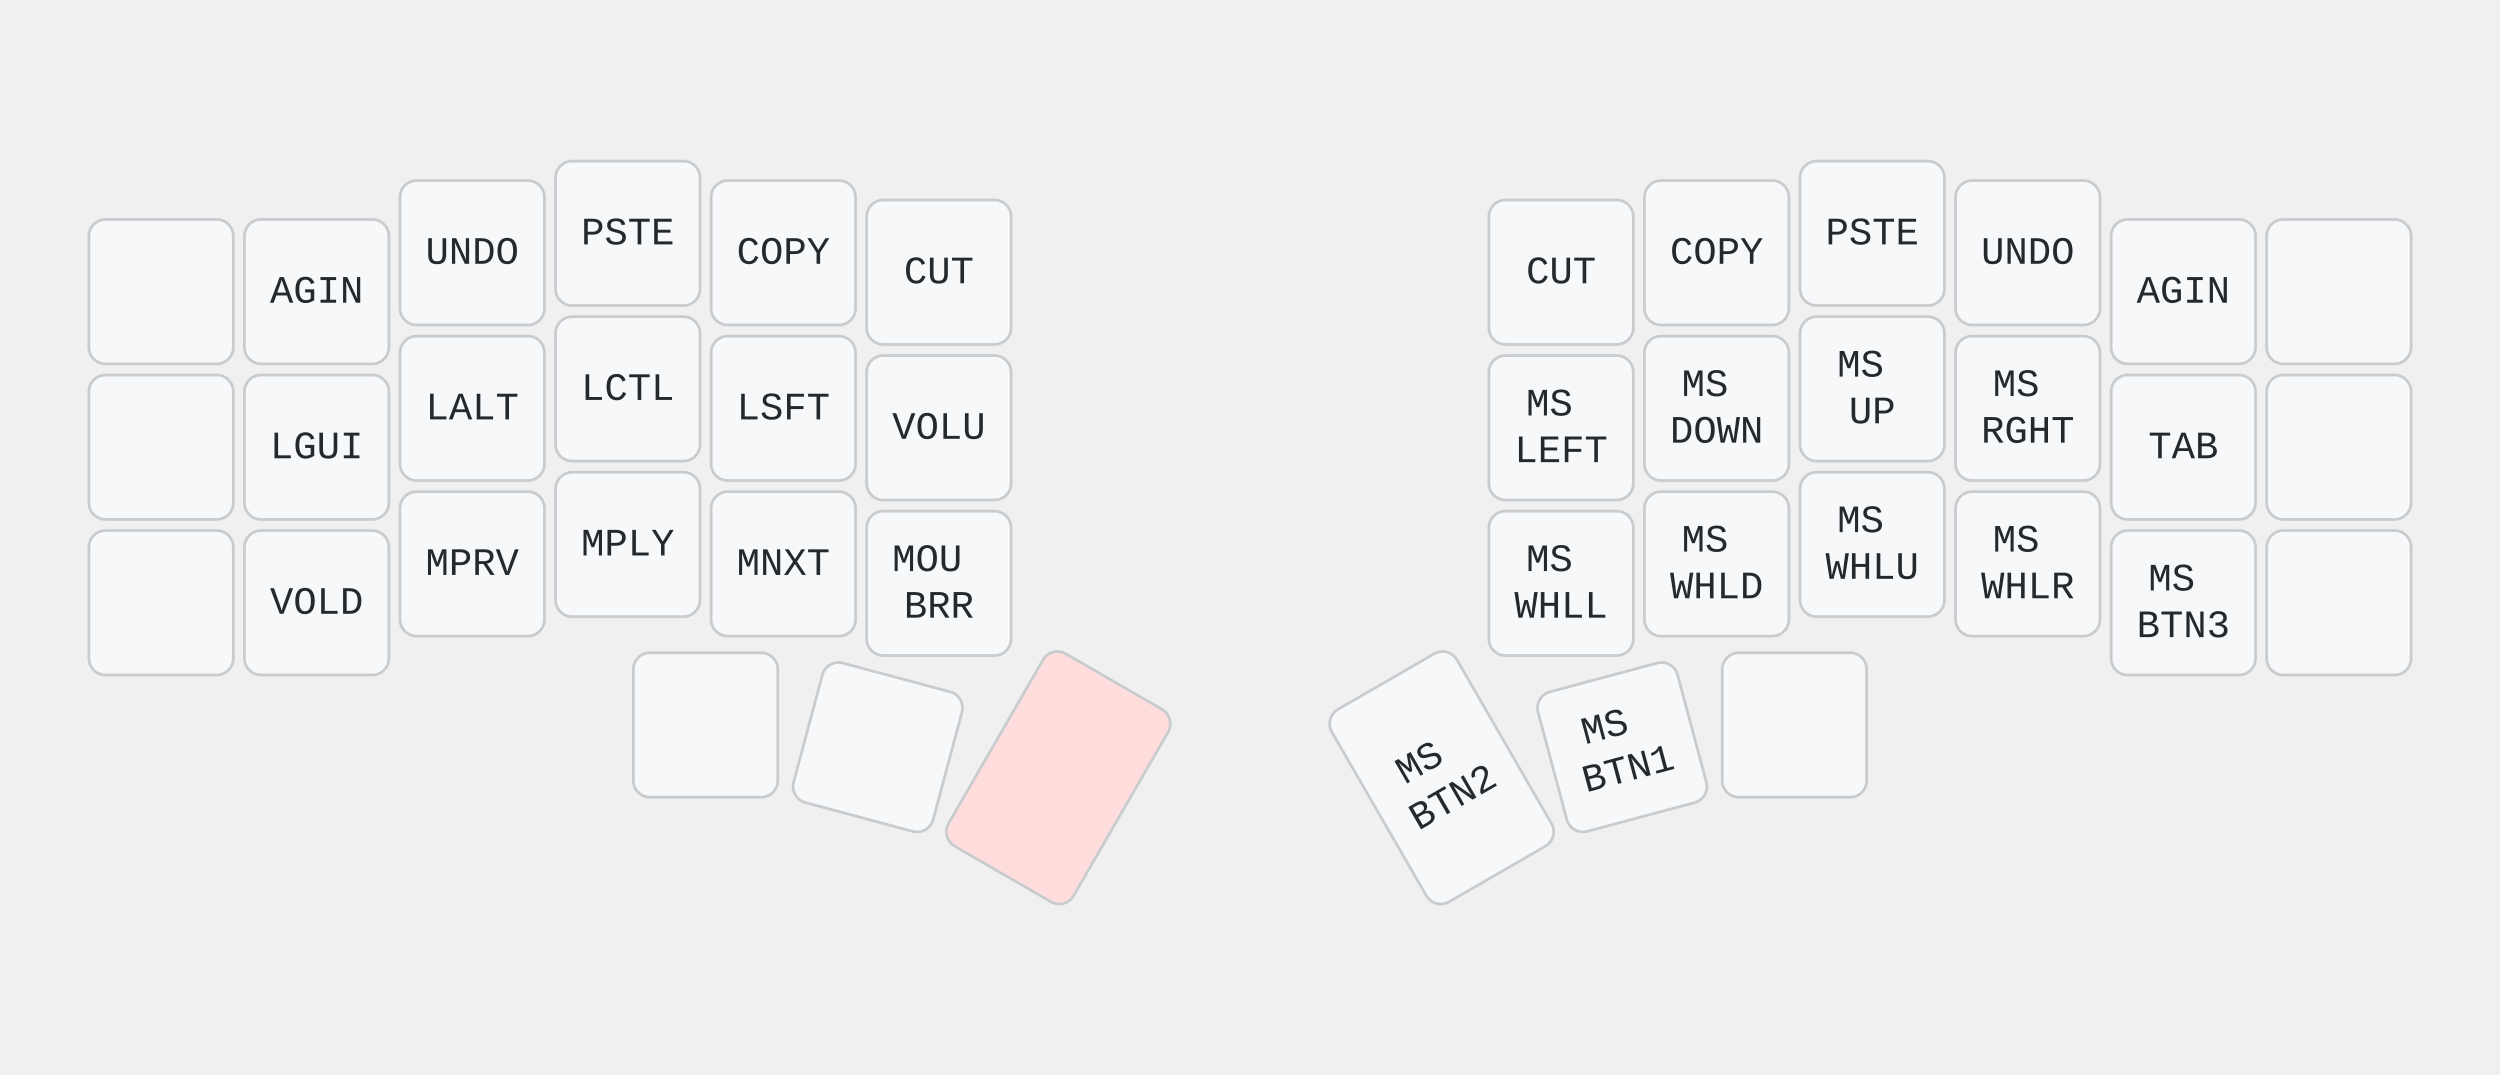
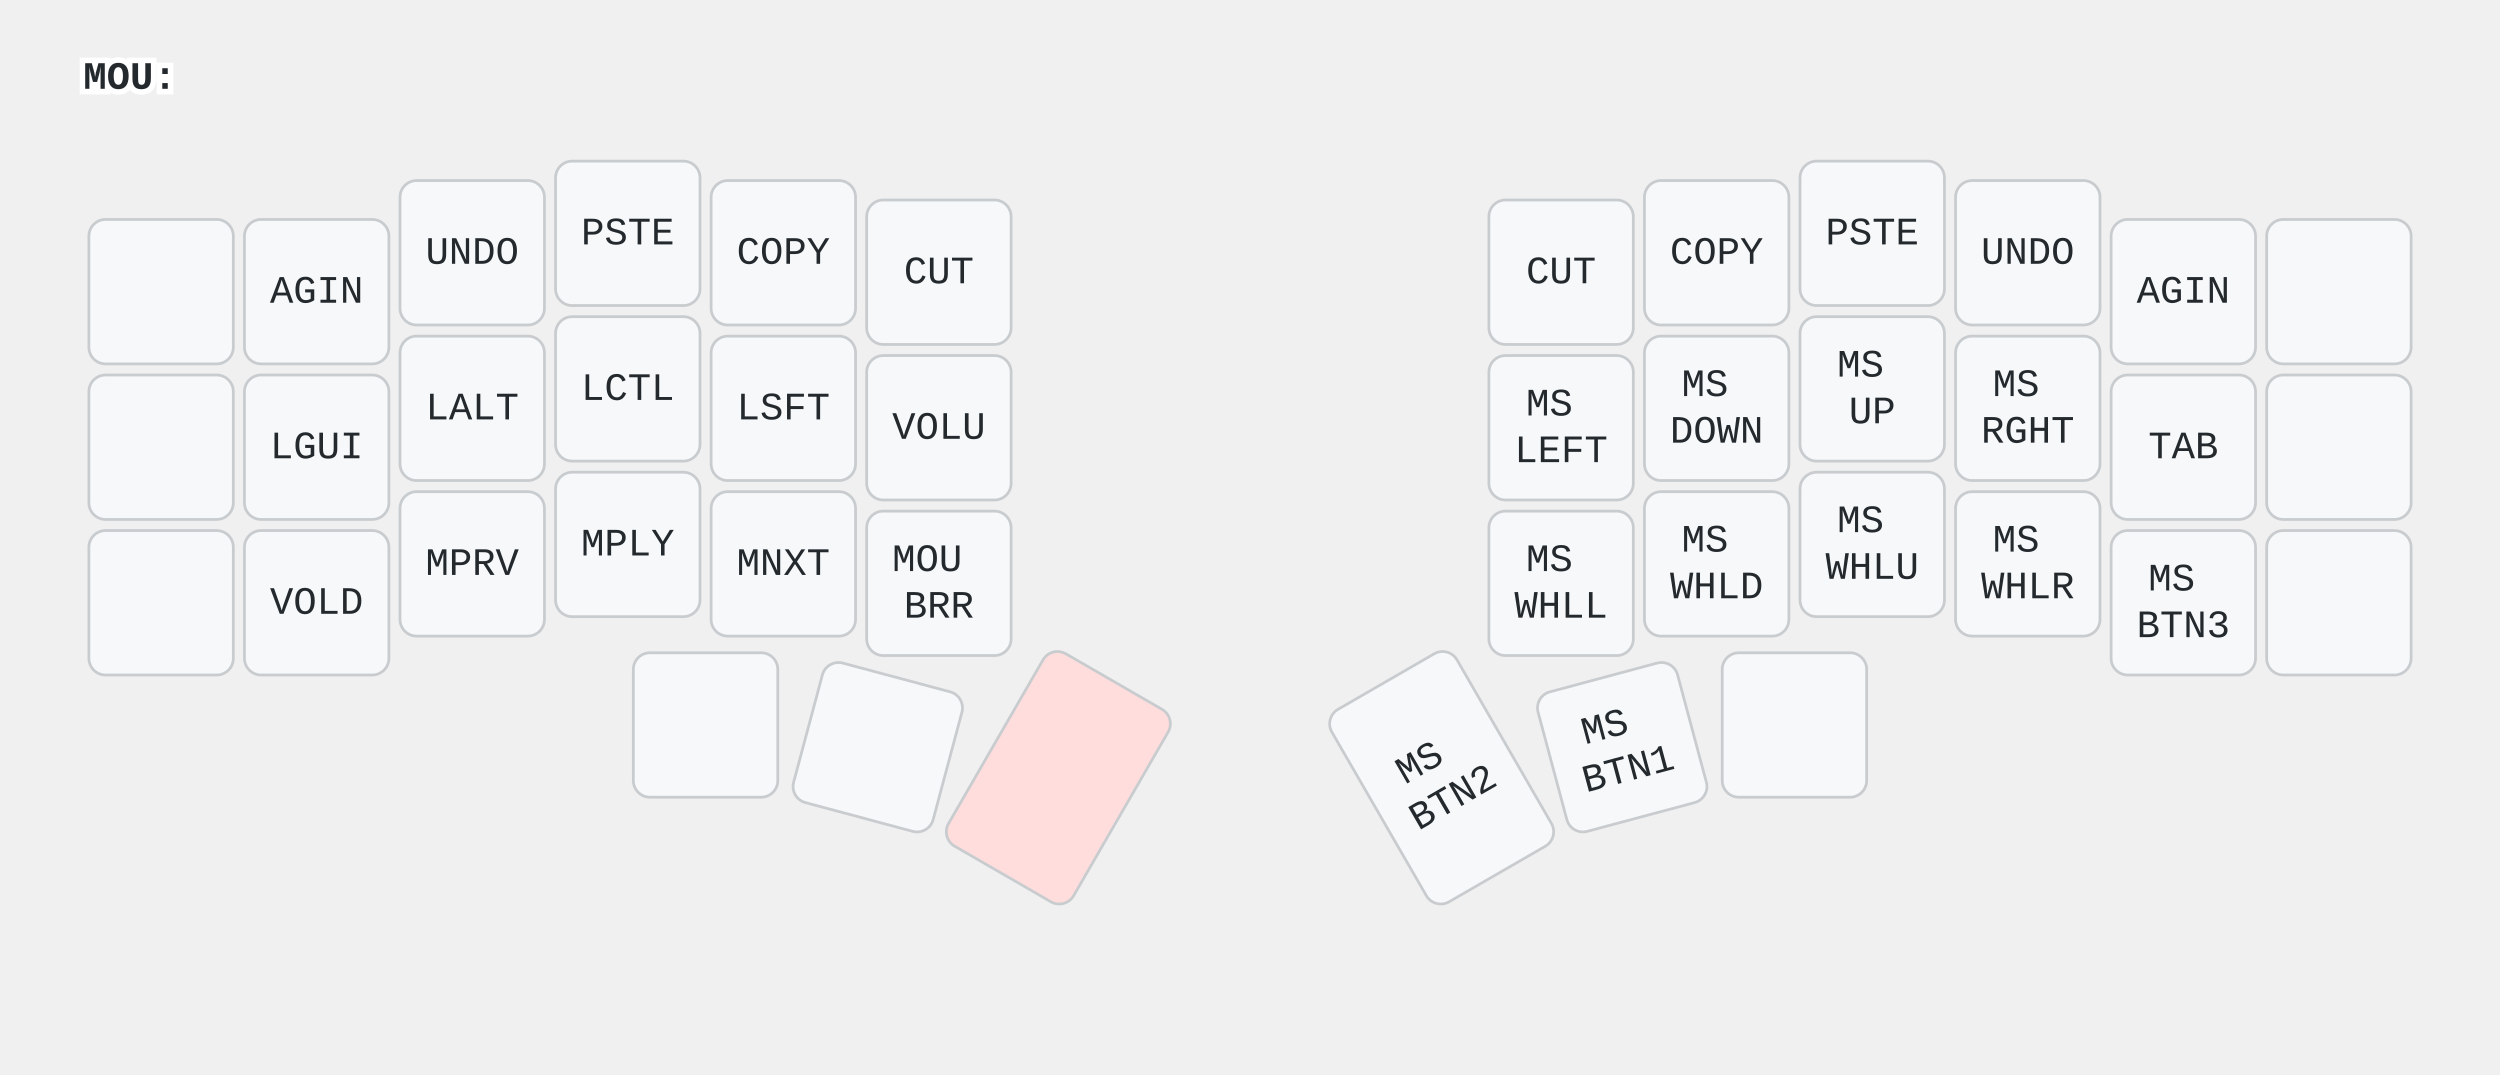
<svg xmlns="http://www.w3.org/2000/svg" width="900" height="387" viewBox="0 0 900 387" class="keymap">
  <style>/* inherit to force styles through use tags */
svg path {
    fill: inherit;
}

/* font and background color specifications */
svg.keymap {
    font-family: SFMono-Regular,Consolas,Liberation Mono,Menlo,monospace;
    font-size: 14px;
    font-kerning: normal;
    text-rendering: optimizeLegibility;
    fill: #24292e;
}

/* default key styling */
rect.key {
    fill: #f6f8fa;
}

rect.key, rect.combo {
    stroke: #c9cccf;
    stroke-width: 1;
}

/* default key side styling, only used is draw_key_sides is set */
rect.side {
    filter: brightness(90%);
}

/* color accent for combo boxes */
rect.combo, rect.combo-separate {
    fill: #cdf;
}

/* color accent for held keys */
rect.held, rect.combo.held {
    fill: #fdd;
}

/* color accent for ghost (optional) keys */
rect.ghost, rect.combo.ghost {
    stroke-dasharray: 4, 4;
    stroke-width: 2;
}

text {
    text-anchor: middle;
    dominant-baseline: middle;
}

/* styling for layer labels */
text.label {
    font-weight: bold;
    text-anchor: start;
    stroke: white;
    stroke-width: 4;
    paint-order: stroke;
}

/* styling for optional footer */
text.footer {
    text-anchor: end;
    dominant-baseline: auto;
    stroke: white;
    stroke-width: 4;
    paint-order: stroke;
}

/* styling for combo tap, and key non-tap label text */
text.combo, text.hold, text.shifted, text.left, text.right {
    font-size: 11px;
}

text.hold {
    text-anchor: middle;
    dominant-baseline: auto;
}

text.shifted {
    text-anchor: middle;
    dominant-baseline: hanging;
}

text.left {
    text-anchor: start;
}

text.right {
    text-anchor: end;
}

text.layer-activator {
    text-decoration: underline;
}

/* styling for hold/shifted label text in combo box */
text.combo.hold, text.combo.shifted, text.combo.left, text.combo.right {
    font-size: 8px;
}

/* lighter symbol for transparent keys */
text.trans {
    fill: #7b7e81;
}

/* styling for combo dendrons */
path.combo {
    stroke-width: 1;
    stroke: gray;
    fill: none;
}

/* Start Tabler Icons Cleanup */
/* cannot use height/width with glyphs */
.icon-tabler &gt; path {
    fill: inherit;
    stroke: inherit;
    stroke-width: 2;
}
/* hide tabler's default box */
.icon-tabler &gt; path[stroke="none"][fill="none"] {
    visibility: hidden;
}
/* End Tabler Icons Cleanup */
</style>
  <g transform="translate(30, 0)" class="layer-MOU">
+     <text x="0" y="28" class="label" id="MOU">MOU:</text>
    <g transform="translate(0, 56)">
      <g transform="translate(28, 49)" class="key keypos-0">
        <rect rx="6" ry="6" x="-26" y="-26" width="52" height="52" class="key" />
      </g>
      <g transform="translate(84, 49)" class="key keypos-1">
        <rect rx="6" ry="6" x="-26" y="-26" width="52" height="52" class="key" />
        <text x="0" y="0" class="key tap">AGIN</text>
      </g>
      <g transform="translate(140, 35)" class="key keypos-2">
        <rect rx="6" ry="6" x="-26" y="-26" width="52" height="52" class="key" />
        <text x="0" y="0" class="key tap">UNDO</text>
      </g>
      <g transform="translate(196, 28)" class="key keypos-3">
        <rect rx="6" ry="6" x="-26" y="-26" width="52" height="52" class="key" />
        <text x="0" y="0" class="key tap">PSTE</text>
      </g>
      <g transform="translate(252, 35)" class="key keypos-4">
        <rect rx="6" ry="6" x="-26" y="-26" width="52" height="52" class="key" />
        <text x="0" y="0" class="key tap">COPY</text>
      </g>
      <g transform="translate(308, 42)" class="key keypos-5">
        <rect rx="6" ry="6" x="-26" y="-26" width="52" height="52" class="key" />
        <text x="0" y="0" class="key tap">CUT</text>
      </g>
      <g transform="translate(532, 42)" class="key keypos-6">
        <rect rx="6" ry="6" x="-26" y="-26" width="52" height="52" class="key" />
        <text x="0" y="0" class="key tap">CUT</text>
      </g>
      <g transform="translate(588, 35)" class="key keypos-7">
        <rect rx="6" ry="6" x="-26" y="-26" width="52" height="52" class="key" />
        <text x="0" y="0" class="key tap">COPY</text>
      </g>
      <g transform="translate(644, 28)" class="key keypos-8">
        <rect rx="6" ry="6" x="-26" y="-26" width="52" height="52" class="key" />
        <text x="0" y="0" class="key tap">PSTE</text>
      </g>
      <g transform="translate(700, 35)" class="key keypos-9">
        <rect rx="6" ry="6" x="-26" y="-26" width="52" height="52" class="key" />
        <text x="0" y="0" class="key tap">UNDO</text>
      </g>
      <g transform="translate(756, 49)" class="key keypos-10">
        <rect rx="6" ry="6" x="-26" y="-26" width="52" height="52" class="key" />
        <text x="0" y="0" class="key tap">AGIN</text>
      </g>
      <g transform="translate(812, 49)" class="key keypos-11">
        <rect rx="6" ry="6" x="-26" y="-26" width="52" height="52" class="key" />
      </g>
      <g transform="translate(28, 105)" class="key keypos-12">
        <rect rx="6" ry="6" x="-26" y="-26" width="52" height="52" class="key" />
      </g>
      <g transform="translate(84, 105)" class="key keypos-13">
        <rect rx="6" ry="6" x="-26" y="-26" width="52" height="52" class="key" />
        <text x="0" y="0" class="key tap">LGUI</text>
      </g>
      <g transform="translate(140, 91)" class="key keypos-14">
        <rect rx="6" ry="6" x="-26" y="-26" width="52" height="52" class="key" />
        <text x="0" y="0" class="key tap">LALT</text>
      </g>
      <g transform="translate(196, 84)" class="key keypos-15">
        <rect rx="6" ry="6" x="-26" y="-26" width="52" height="52" class="key" />
        <text x="0" y="0" class="key tap">LCTL</text>
      </g>
      <g transform="translate(252, 91)" class="key keypos-16">
        <rect rx="6" ry="6" x="-26" y="-26" width="52" height="52" class="key" />
        <text x="0" y="0" class="key tap">LSFT</text>
      </g>
      <g transform="translate(308, 98)" class="key keypos-17">
        <rect rx="6" ry="6" x="-26" y="-26" width="52" height="52" class="key" />
        <text x="0" y="0" class="key tap">VOLU</text>
      </g>
      <g transform="translate(532, 98)" class="key keypos-18">
        <rect rx="6" ry="6" x="-26" y="-26" width="52" height="52" class="key" />
        <text x="0" y="0" class="key tap">
          <tspan x="0" dy="-0.6em">MS</tspan>
          <tspan x="0" dy="1.2em">LEFT</tspan>
        </text>
      </g>
      <g transform="translate(588, 91)" class="key keypos-19">
        <rect rx="6" ry="6" x="-26" y="-26" width="52" height="52" class="key" />
        <text x="0" y="0" class="key tap">
          <tspan x="0" dy="-0.6em">MS</tspan>
          <tspan x="0" dy="1.2em">DOWN</tspan>
        </text>
      </g>
      <g transform="translate(644, 84)" class="key keypos-20">
        <rect rx="6" ry="6" x="-26" y="-26" width="52" height="52" class="key" />
        <text x="0" y="0" class="key tap">
          <tspan x="0" dy="-0.6em">MS</tspan>
          <tspan x="0" dy="1.2em">UP</tspan>
        </text>
      </g>
      <g transform="translate(700, 91)" class="key keypos-21">
        <rect rx="6" ry="6" x="-26" y="-26" width="52" height="52" class="key" />
        <text x="0" y="0" class="key tap">
          <tspan x="0" dy="-0.6em">MS</tspan>
          <tspan x="0" dy="1.2em">RGHT</tspan>
        </text>
      </g>
      <g transform="translate(756, 105)" class="key keypos-22">
        <rect rx="6" ry="6" x="-26" y="-26" width="52" height="52" class="key" />
        <text x="0" y="0" class="key tap">TAB</text>
      </g>
      <g transform="translate(812, 105)" class="key keypos-23">
        <rect rx="6" ry="6" x="-26" y="-26" width="52" height="52" class="key" />
      </g>
      <g transform="translate(28, 161)" class="key keypos-24">
        <rect rx="6" ry="6" x="-26" y="-26" width="52" height="52" class="key" />
      </g>
      <g transform="translate(84, 161)" class="key keypos-25">
        <rect rx="6" ry="6" x="-26" y="-26" width="52" height="52" class="key" />
        <text x="0" y="0" class="key tap">VOLD</text>
      </g>
      <g transform="translate(140, 147)" class="key keypos-26">
        <rect rx="6" ry="6" x="-26" y="-26" width="52" height="52" class="key" />
        <text x="0" y="0" class="key tap">MPRV</text>
      </g>
      <g transform="translate(196, 140)" class="key keypos-27">
        <rect rx="6" ry="6" x="-26" y="-26" width="52" height="52" class="key" />
        <text x="0" y="0" class="key tap">MPLY</text>
      </g>
      <g transform="translate(252, 147)" class="key keypos-28">
        <rect rx="6" ry="6" x="-26" y="-26" width="52" height="52" class="key" />
        <text x="0" y="0" class="key tap">MNXT</text>
      </g>
      <g transform="translate(308, 154)" class="key keypos-29">
        <rect rx="6" ry="6" x="-26" y="-26" width="52" height="52" class="key" />
        <text x="0" y="0" class="key tap">
          <tspan x="0" dy="-0.6em">MOU</tspan>
          <tspan x="0" dy="1.2em">BRR</tspan>
        </text>
      </g>
      <g transform="translate(532, 154)" class="key keypos-30">
        <rect rx="6" ry="6" x="-26" y="-26" width="52" height="52" class="key" />
        <text x="0" y="0" class="key tap">
          <tspan x="0" dy="-0.6em">MS</tspan>
          <tspan x="0" dy="1.2em">WHLL</tspan>
        </text>
      </g>
      <g transform="translate(588, 147)" class="key keypos-31">
        <rect rx="6" ry="6" x="-26" y="-26" width="52" height="52" class="key" />
        <text x="0" y="0" class="key tap">
          <tspan x="0" dy="-0.6em">MS</tspan>
          <tspan x="0" dy="1.2em">WHLD</tspan>
        </text>
      </g>
      <g transform="translate(644, 140)" class="key keypos-32">
        <rect rx="6" ry="6" x="-26" y="-26" width="52" height="52" class="key" />
        <text x="0" y="0" class="key tap">
          <tspan x="0" dy="-0.6em">MS</tspan>
          <tspan x="0" dy="1.2em">WHLU</tspan>
        </text>
      </g>
      <g transform="translate(700, 147)" class="key keypos-33">
        <rect rx="6" ry="6" x="-26" y="-26" width="52" height="52" class="key" />
        <text x="0" y="0" class="key tap">
          <tspan x="0" dy="-0.6em">MS</tspan>
          <tspan x="0" dy="1.2em">WHLR</tspan>
        </text>
      </g>
      <g transform="translate(756, 161)" class="key keypos-34">
        <rect rx="6" ry="6" x="-26" y="-26" width="52" height="52" class="key" />
        <text x="0" y="0" class="key tap">
          <tspan x="0" dy="-0.6em">MS</tspan>
          <tspan x="0" dy="1.2em">BTN3</tspan>
        </text>
      </g>
      <g transform="translate(812, 161)" class="key keypos-35">
        <rect rx="6" ry="6" x="-26" y="-26" width="52" height="52" class="key" />
      </g>
      <g transform="translate(224, 205)" class="key keypos-36">
        <rect rx="6" ry="6" x="-26" y="-26" width="52" height="52" class="key" />
      </g>
      <g transform="translate(286, 213) rotate(15.0)" class="key keypos-37">
        <rect rx="6" ry="6" x="-26" y="-26" width="52" height="52" class="key" />
      </g>
      <g transform="translate(351, 224) rotate(30.0)" class="key held keypos-38">
        <rect rx="6" ry="6" x="-26" y="-40" width="52" height="80" class="key held" />
      </g>
      <g transform="translate(489, 224) rotate(-30.0)" class="key keypos-39">
        <rect rx="6" ry="6" x="-26" y="-40" width="52" height="80" class="key" />
        <text x="0" y="0" class="key tap">
          <tspan x="0" dy="-0.6em">MS</tspan>
          <tspan x="0" dy="1.2em">BTN2</tspan>
        </text>
      </g>
      <g transform="translate(554, 213) rotate(-15.0)" class="key keypos-40">
        <rect rx="6" ry="6" x="-26" y="-26" width="52" height="52" class="key" />
        <text x="0" y="0" class="key tap">
          <tspan x="0" dy="-0.6em">MS</tspan>
          <tspan x="0" dy="1.2em">BTN1</tspan>
        </text>
      </g>
      <g transform="translate(616, 205)" class="key keypos-41">
        <rect rx="6" ry="6" x="-26" y="-26" width="52" height="52" class="key" />
      </g>
    </g>
  </g>
</svg>
